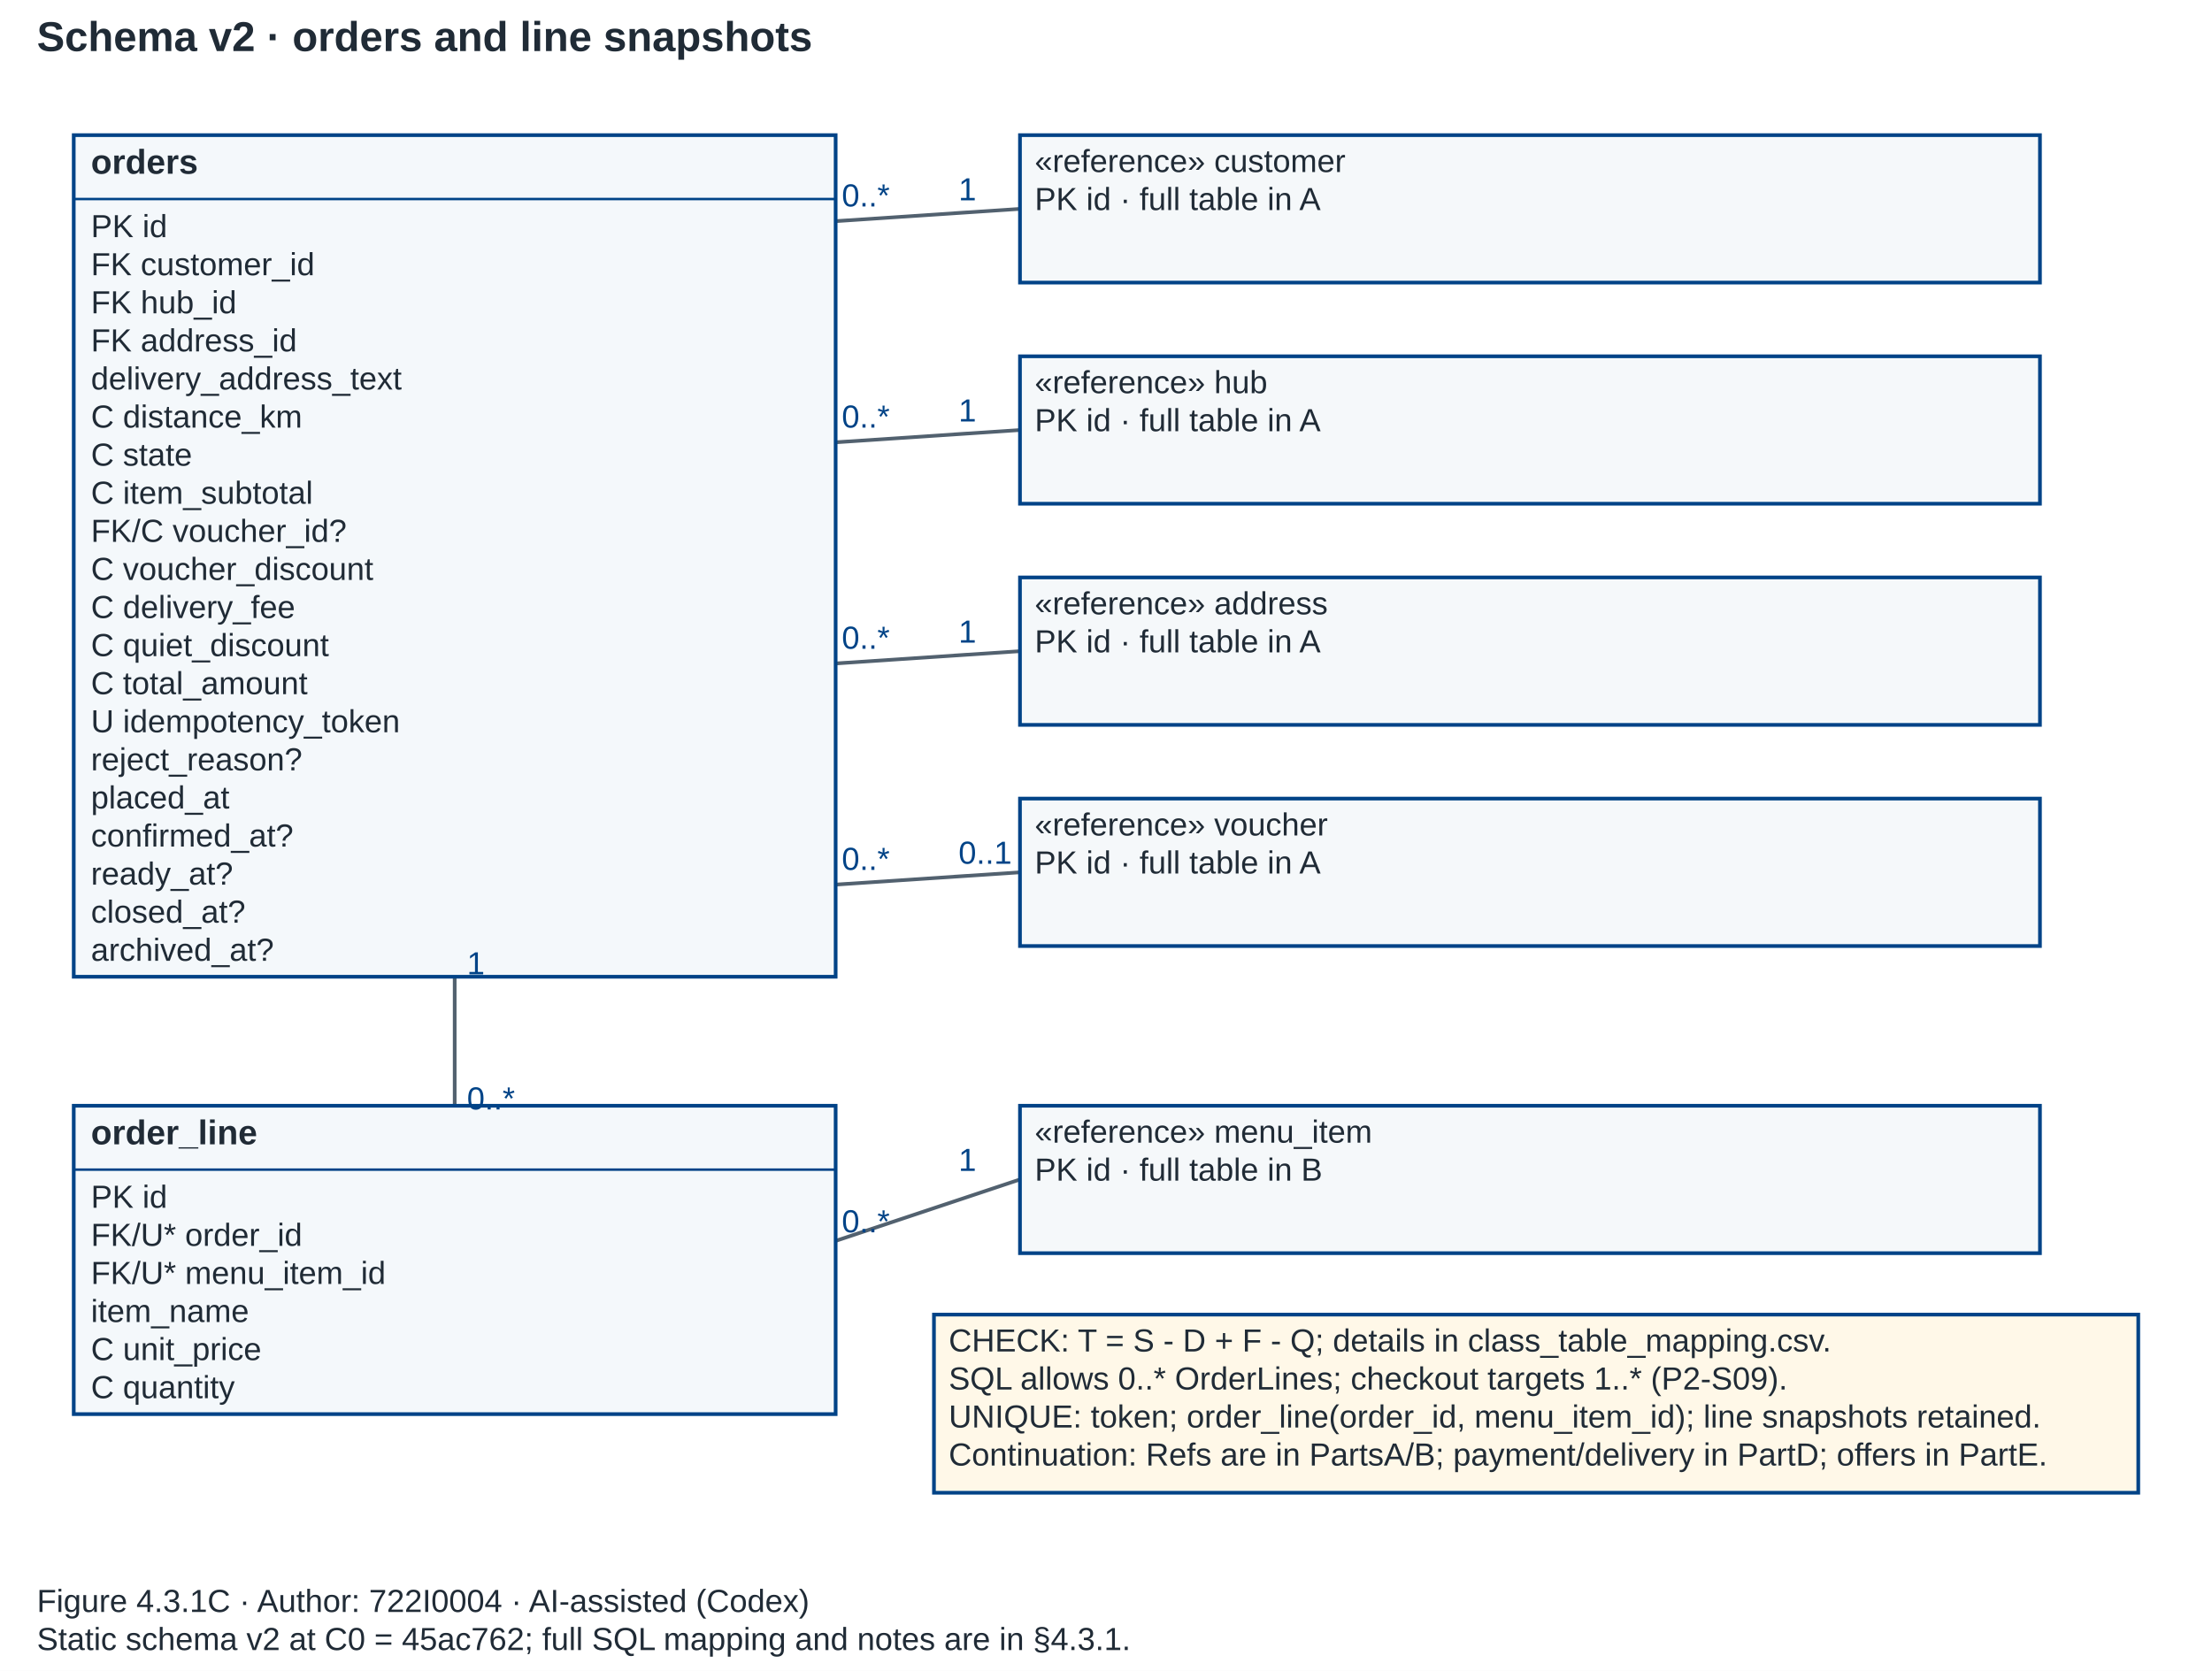
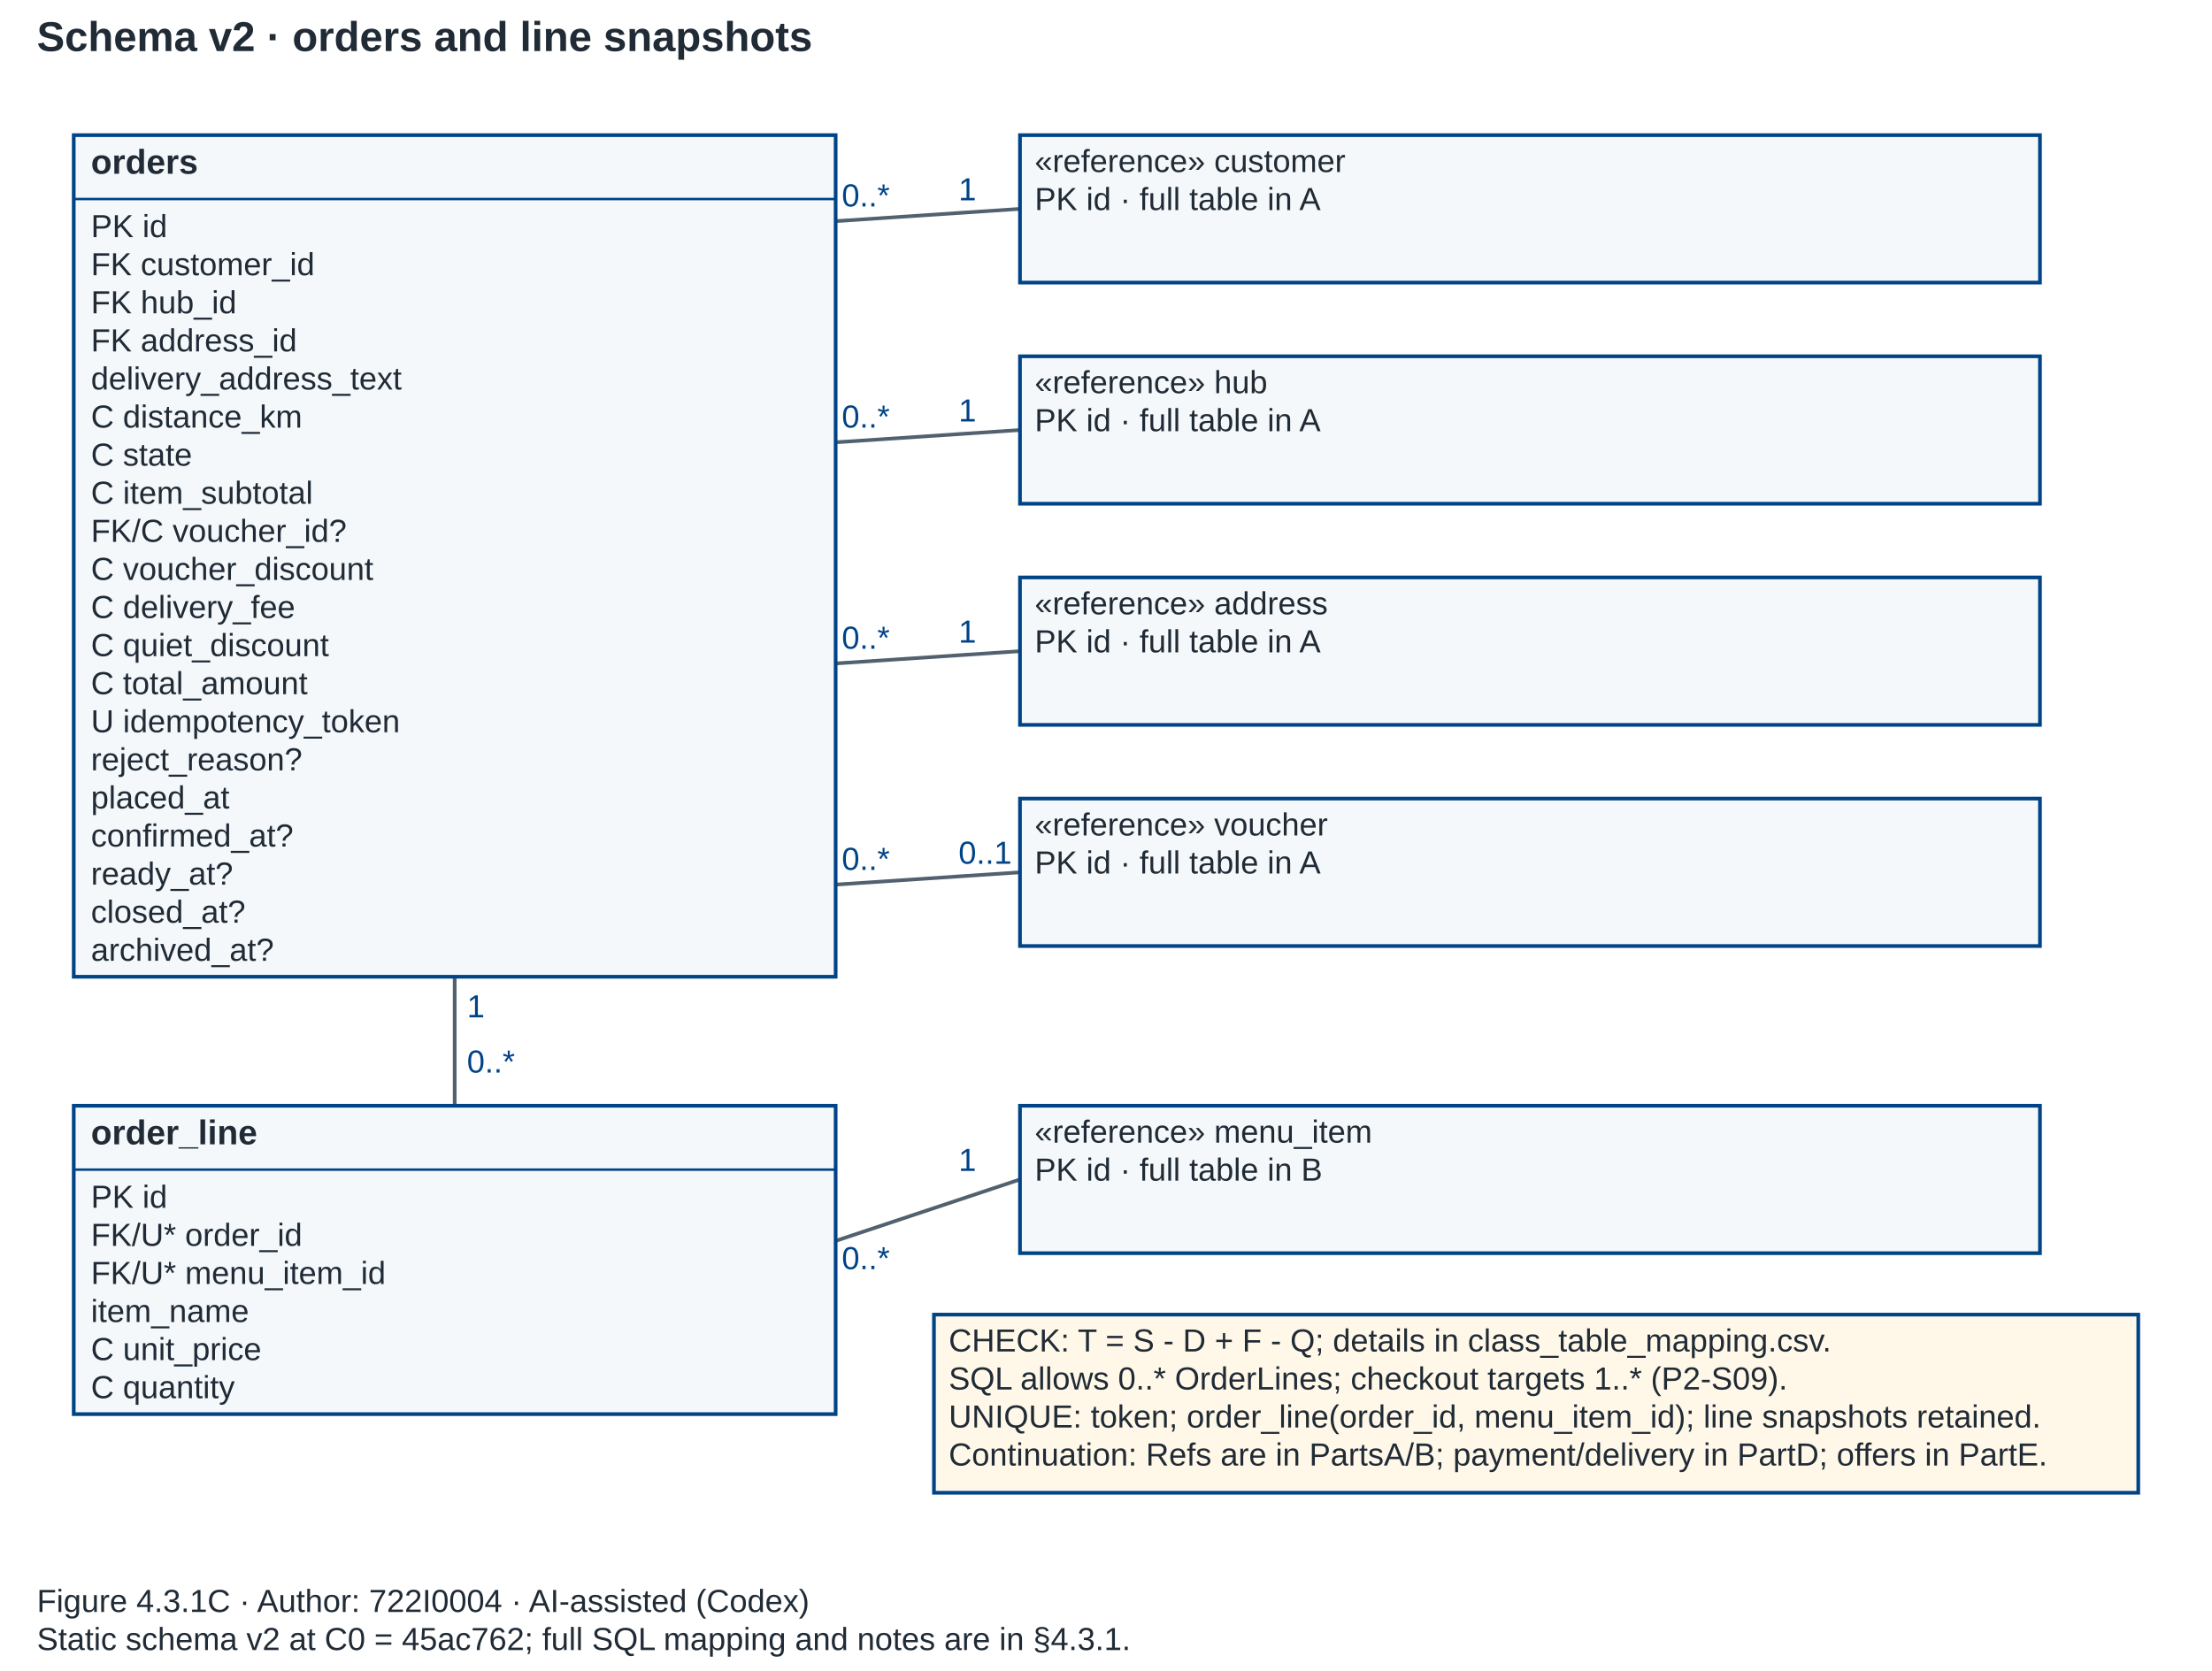
<svg xmlns="http://www.w3.org/2000/svg" width="1800" height="1360" viewBox="0 0 1800 1360">
  <rect width="100%" height="100%" fill="white" />
  <polyline points="680,180 830,170" fill="none" stroke="#52616F" stroke-width="3" />
  <polyline points="680,360 830,350" fill="none" stroke="#52616F" stroke-width="3" />
  <polyline points="680,540 830,530" fill="none" stroke="#52616F" stroke-width="3" />
  <polyline points="680,720 830,710" fill="none" stroke="#52616F" stroke-width="3" />
  <polyline points="370,900 370,795" fill="none" stroke="#52616F" stroke-width="3" />
  <polyline points="680,1010 830,960" fill="none" stroke="#52616F" stroke-width="3" />
  <rect x="60" y="110" width="620" height="685" fill="#F4F8FB" stroke="#004387" stroke-width="3" />
  <path d="M60,162 H680" stroke="#004387" stroke-width="2" />
  <rect x="60" y="900" width="620" height="251" fill="#F4F8FB" stroke="#004387" stroke-width="3" />
  <path d="M60,952 H680" stroke="#004387" stroke-width="2" />
  <rect x="830" y="110" width="830" height="120" fill="#F5F8FA" stroke="#004387" stroke-width="3" />
  <rect x="830" y="290" width="830" height="120" fill="#F5F8FA" stroke="#004387" stroke-width="3" />
  <rect x="830" y="470" width="830" height="120" fill="#F5F8FA" stroke="#004387" stroke-width="3" />
  <rect x="830" y="650" width="830" height="120" fill="#F5F8FA" stroke="#004387" stroke-width="3" />
  <rect x="830" y="900" width="830" height="120" fill="#F5F8FA" stroke="#004387" stroke-width="3" />
  <rect x="760" y="1070" width="980" height="145" fill="#FFF8E8" stroke="#004387" stroke-width="3" />
  <text x="30" y="18" fill="#202B36" font-family="Arial, sans-serif" font-size="34" font-weight="700" dominant-baseline="hanging">
    <tspan x="30" dy="0">Schema v2 · orders and line snapshots</tspan>
  </text>
  <text x="30" y="1294" fill="#202B36" font-family="Arial, sans-serif" font-size="26" font-weight="400" dominant-baseline="hanging">
    <tspan x="30" dy="0">Figure 4.3.1C · Author: 722I0004 · AI-assisted (Codex)</tspan>
  </text>
  <text x="30" y="1325" fill="#202B36" font-family="Arial, sans-serif" font-size="26" font-weight="400" dominant-baseline="hanging">
    <tspan x="30" dy="0">Static schema v2 at C0 = 45ac762; full SQL mapping and notes are in §4.3.1.</tspan>
  </text>
  <text x="685" y="150" fill="#004387" font-family="Arial, sans-serif" font-size="26" font-weight="400" dominant-baseline="hanging">
    <tspan x="685" dy="0">0..*</tspan>
  </text>
  <text x="780" y="145" fill="#004387" font-family="Arial, sans-serif" font-size="26" font-weight="400" dominant-baseline="hanging">
    <tspan x="780" dy="0">1</tspan>
  </text>
  <text x="685" y="330" fill="#004387" font-family="Arial, sans-serif" font-size="26" font-weight="400" dominant-baseline="hanging">
    <tspan x="685" dy="0">0..*</tspan>
  </text>
  <text x="780" y="325" fill="#004387" font-family="Arial, sans-serif" font-size="26" font-weight="400" dominant-baseline="hanging">
    <tspan x="780" dy="0">1</tspan>
  </text>
  <text x="685" y="510" fill="#004387" font-family="Arial, sans-serif" font-size="26" font-weight="400" dominant-baseline="hanging">
    <tspan x="685" dy="0">0..*</tspan>
  </text>
  <text x="780" y="505" fill="#004387" font-family="Arial, sans-serif" font-size="26" font-weight="400" dominant-baseline="hanging">
    <tspan x="780" dy="0">1</tspan>
  </text>
  <text x="685" y="690" fill="#004387" font-family="Arial, sans-serif" font-size="26" font-weight="400" dominant-baseline="hanging">
    <tspan x="685" dy="0">0..*</tspan>
  </text>
  <text x="780" y="685" fill="#004387" font-family="Arial, sans-serif" font-size="26" font-weight="400" dominant-baseline="hanging">
    <tspan x="780" dy="0">0..1</tspan>
  </text>
-   <text x="380" y="885" fill="#004387" font-family="Arial, sans-serif" font-size="26" font-weight="400" dominant-baseline="hanging">
+   <text x="380" y="855" fill="#004387" font-family="Arial, sans-serif" font-size="26" font-weight="400" dominant-baseline="hanging">
    <tspan x="380" dy="0">0..*</tspan>
  </text>
-   <text x="380" y="775" fill="#004387" font-family="Arial, sans-serif" font-size="26" font-weight="400" dominant-baseline="hanging">
+   <text x="380" y="810" fill="#004387" font-family="Arial, sans-serif" font-size="26" font-weight="400" dominant-baseline="hanging">
    <tspan x="380" dy="0">1</tspan>
  </text>
-   <text x="685" y="985" fill="#004387" font-family="Arial, sans-serif" font-size="26" font-weight="400" dominant-baseline="hanging">
+   <text x="685" y="1015" fill="#004387" font-family="Arial, sans-serif" font-size="26" font-weight="400" dominant-baseline="hanging">
    <tspan x="685" dy="0">0..*</tspan>
  </text>
  <text x="780" y="935" fill="#004387" font-family="Arial, sans-serif" font-size="26" font-weight="400" dominant-baseline="hanging">
    <tspan x="780" dy="0">1</tspan>
  </text>
  <text x="74" y="122" fill="#202B36" font-family="Arial, sans-serif" font-size="28" font-weight="700" dominant-baseline="hanging">
    <tspan x="74" dy="0">orders</tspan>
  </text>
  <text x="74" y="175" fill="#202B36" font-family="Arial, sans-serif" font-size="26" font-weight="400" dominant-baseline="hanging">
    <tspan x="74" dy="0">PK id</tspan>
  </text>
  <text x="74" y="206" fill="#202B36" font-family="Arial, sans-serif" font-size="26" font-weight="400" dominant-baseline="hanging">
    <tspan x="74" dy="0">FK customer_id</tspan>
  </text>
  <text x="74" y="237" fill="#202B36" font-family="Arial, sans-serif" font-size="26" font-weight="400" dominant-baseline="hanging">
    <tspan x="74" dy="0">FK hub_id</tspan>
  </text>
  <text x="74" y="268" fill="#202B36" font-family="Arial, sans-serif" font-size="26" font-weight="400" dominant-baseline="hanging">
    <tspan x="74" dy="0">FK address_id</tspan>
  </text>
  <text x="74" y="299" fill="#202B36" font-family="Arial, sans-serif" font-size="26" font-weight="400" dominant-baseline="hanging">
    <tspan x="74" dy="0">delivery_address_text</tspan>
  </text>
  <text x="74" y="330" fill="#202B36" font-family="Arial, sans-serif" font-size="26" font-weight="400" dominant-baseline="hanging">
    <tspan x="74" dy="0">C distance_km</tspan>
  </text>
  <text x="74" y="361" fill="#202B36" font-family="Arial, sans-serif" font-size="26" font-weight="400" dominant-baseline="hanging">
    <tspan x="74" dy="0">C state</tspan>
  </text>
  <text x="74" y="392" fill="#202B36" font-family="Arial, sans-serif" font-size="26" font-weight="400" dominant-baseline="hanging">
    <tspan x="74" dy="0">C item_subtotal</tspan>
  </text>
  <text x="74" y="423" fill="#202B36" font-family="Arial, sans-serif" font-size="26" font-weight="400" dominant-baseline="hanging">
    <tspan x="74" dy="0">FK/C voucher_id?</tspan>
  </text>
  <text x="74" y="454" fill="#202B36" font-family="Arial, sans-serif" font-size="26" font-weight="400" dominant-baseline="hanging">
    <tspan x="74" dy="0">C voucher_discount</tspan>
  </text>
  <text x="74" y="485" fill="#202B36" font-family="Arial, sans-serif" font-size="26" font-weight="400" dominant-baseline="hanging">
    <tspan x="74" dy="0">C delivery_fee</tspan>
  </text>
  <text x="74" y="516" fill="#202B36" font-family="Arial, sans-serif" font-size="26" font-weight="400" dominant-baseline="hanging">
    <tspan x="74" dy="0">C quiet_discount</tspan>
  </text>
  <text x="74" y="547" fill="#202B36" font-family="Arial, sans-serif" font-size="26" font-weight="400" dominant-baseline="hanging">
    <tspan x="74" dy="0">C total_amount</tspan>
  </text>
  <text x="74" y="578" fill="#202B36" font-family="Arial, sans-serif" font-size="26" font-weight="400" dominant-baseline="hanging">
    <tspan x="74" dy="0">U idempotency_token</tspan>
  </text>
  <text x="74" y="609" fill="#202B36" font-family="Arial, sans-serif" font-size="26" font-weight="400" dominant-baseline="hanging">
    <tspan x="74" dy="0">reject_reason?</tspan>
  </text>
  <text x="74" y="640" fill="#202B36" font-family="Arial, sans-serif" font-size="26" font-weight="400" dominant-baseline="hanging">
    <tspan x="74" dy="0">placed_at</tspan>
  </text>
  <text x="74" y="671" fill="#202B36" font-family="Arial, sans-serif" font-size="26" font-weight="400" dominant-baseline="hanging">
    <tspan x="74" dy="0">confirmed_at?</tspan>
  </text>
  <text x="74" y="702" fill="#202B36" font-family="Arial, sans-serif" font-size="26" font-weight="400" dominant-baseline="hanging">
    <tspan x="74" dy="0">ready_at?</tspan>
  </text>
  <text x="74" y="733" fill="#202B36" font-family="Arial, sans-serif" font-size="26" font-weight="400" dominant-baseline="hanging">
    <tspan x="74" dy="0">closed_at?</tspan>
  </text>
  <text x="74" y="764" fill="#202B36" font-family="Arial, sans-serif" font-size="26" font-weight="400" dominant-baseline="hanging">
    <tspan x="74" dy="0">archived_at?</tspan>
  </text>
  <text x="74" y="912" fill="#202B36" font-family="Arial, sans-serif" font-size="28" font-weight="700" dominant-baseline="hanging">
    <tspan x="74" dy="0">order_line</tspan>
  </text>
  <text x="74" y="965" fill="#202B36" font-family="Arial, sans-serif" font-size="26" font-weight="400" dominant-baseline="hanging">
    <tspan x="74" dy="0">PK id</tspan>
  </text>
  <text x="74" y="996" fill="#202B36" font-family="Arial, sans-serif" font-size="26" font-weight="400" dominant-baseline="hanging">
    <tspan x="74" dy="0">FK/U* order_id</tspan>
  </text>
  <text x="74" y="1027" fill="#202B36" font-family="Arial, sans-serif" font-size="26" font-weight="400" dominant-baseline="hanging">
    <tspan x="74" dy="0">FK/U* menu_item_id</tspan>
  </text>
  <text x="74" y="1058" fill="#202B36" font-family="Arial, sans-serif" font-size="26" font-weight="400" dominant-baseline="hanging">
    <tspan x="74" dy="0">item_name</tspan>
  </text>
  <text x="74" y="1089" fill="#202B36" font-family="Arial, sans-serif" font-size="26" font-weight="400" dominant-baseline="hanging">
    <tspan x="74" dy="0">C unit_price</tspan>
  </text>
  <text x="74" y="1120" fill="#202B36" font-family="Arial, sans-serif" font-size="26" font-weight="400" dominant-baseline="hanging">
    <tspan x="74" dy="0">C quantity</tspan>
  </text>
  <text x="842" y="122" fill="#202B36" font-family="Arial, sans-serif" font-size="26" font-weight="400" dominant-baseline="hanging">
    <tspan x="842" dy="0">«reference» customer</tspan>
    <tspan x="842" dy="30.94">PK id · full table in A</tspan>
  </text>
  <text x="842" y="302" fill="#202B36" font-family="Arial, sans-serif" font-size="26" font-weight="400" dominant-baseline="hanging">
    <tspan x="842" dy="0">«reference» hub</tspan>
    <tspan x="842" dy="30.94">PK id · full table in A</tspan>
  </text>
  <text x="842" y="482" fill="#202B36" font-family="Arial, sans-serif" font-size="26" font-weight="400" dominant-baseline="hanging">
    <tspan x="842" dy="0">«reference» address</tspan>
    <tspan x="842" dy="30.94">PK id · full table in A</tspan>
  </text>
  <text x="842" y="662" fill="#202B36" font-family="Arial, sans-serif" font-size="26" font-weight="400" dominant-baseline="hanging">
    <tspan x="842" dy="0">«reference» voucher</tspan>
    <tspan x="842" dy="30.94">PK id · full table in A</tspan>
  </text>
  <text x="842" y="912" fill="#202B36" font-family="Arial, sans-serif" font-size="26" font-weight="400" dominant-baseline="hanging">
    <tspan x="842" dy="0">«reference» menu_item</tspan>
    <tspan x="842" dy="30.94">PK id · full table in B</tspan>
  </text>
  <text x="772" y="1082" fill="#202B36" font-family="Arial, sans-serif" font-size="26" font-weight="400" dominant-baseline="hanging">
    <tspan x="772" dy="0">CHECK: T = S - D + F - Q; details in class_table_mapping.csv.</tspan>
    <tspan x="772" dy="30.94">SQL allows 0..* OrderLines; checkout targets 1..* (P2-S09).</tspan>
    <tspan x="772" dy="30.94">UNIQUE: token; order_line(order_id, menu_item_id); line snapshots retained.</tspan>
    <tspan x="772" dy="30.94">Continuation: Refs are in PartsA/B; payment/delivery in PartD; offers in PartE.</tspan>
  </text>
</svg>
